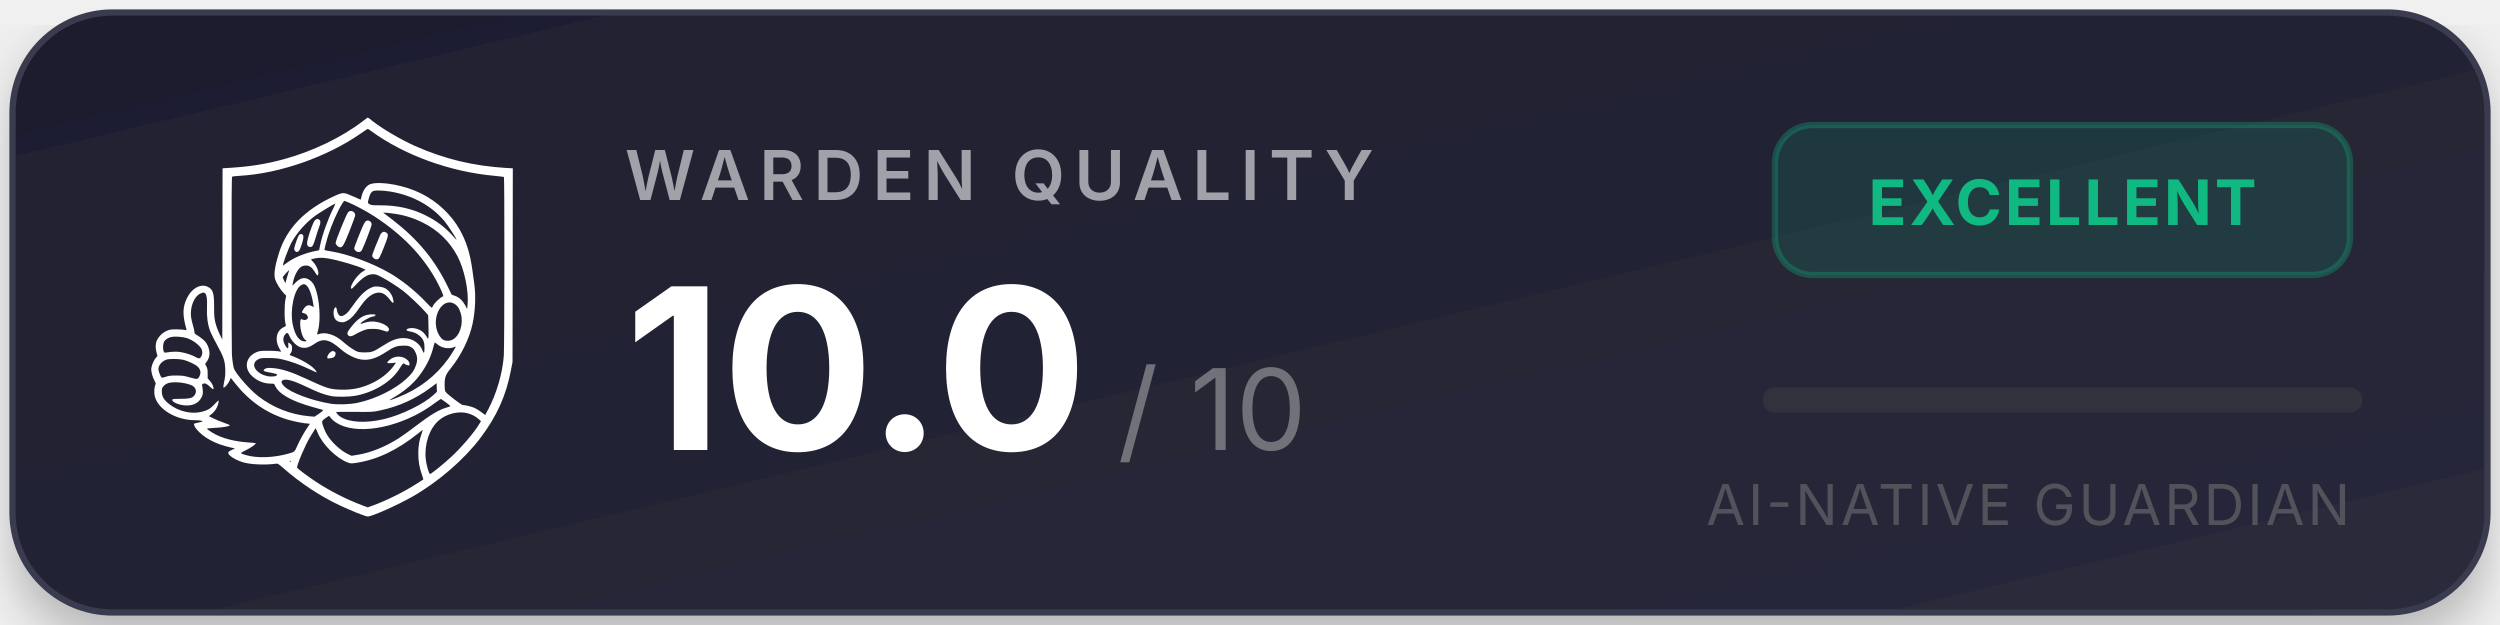
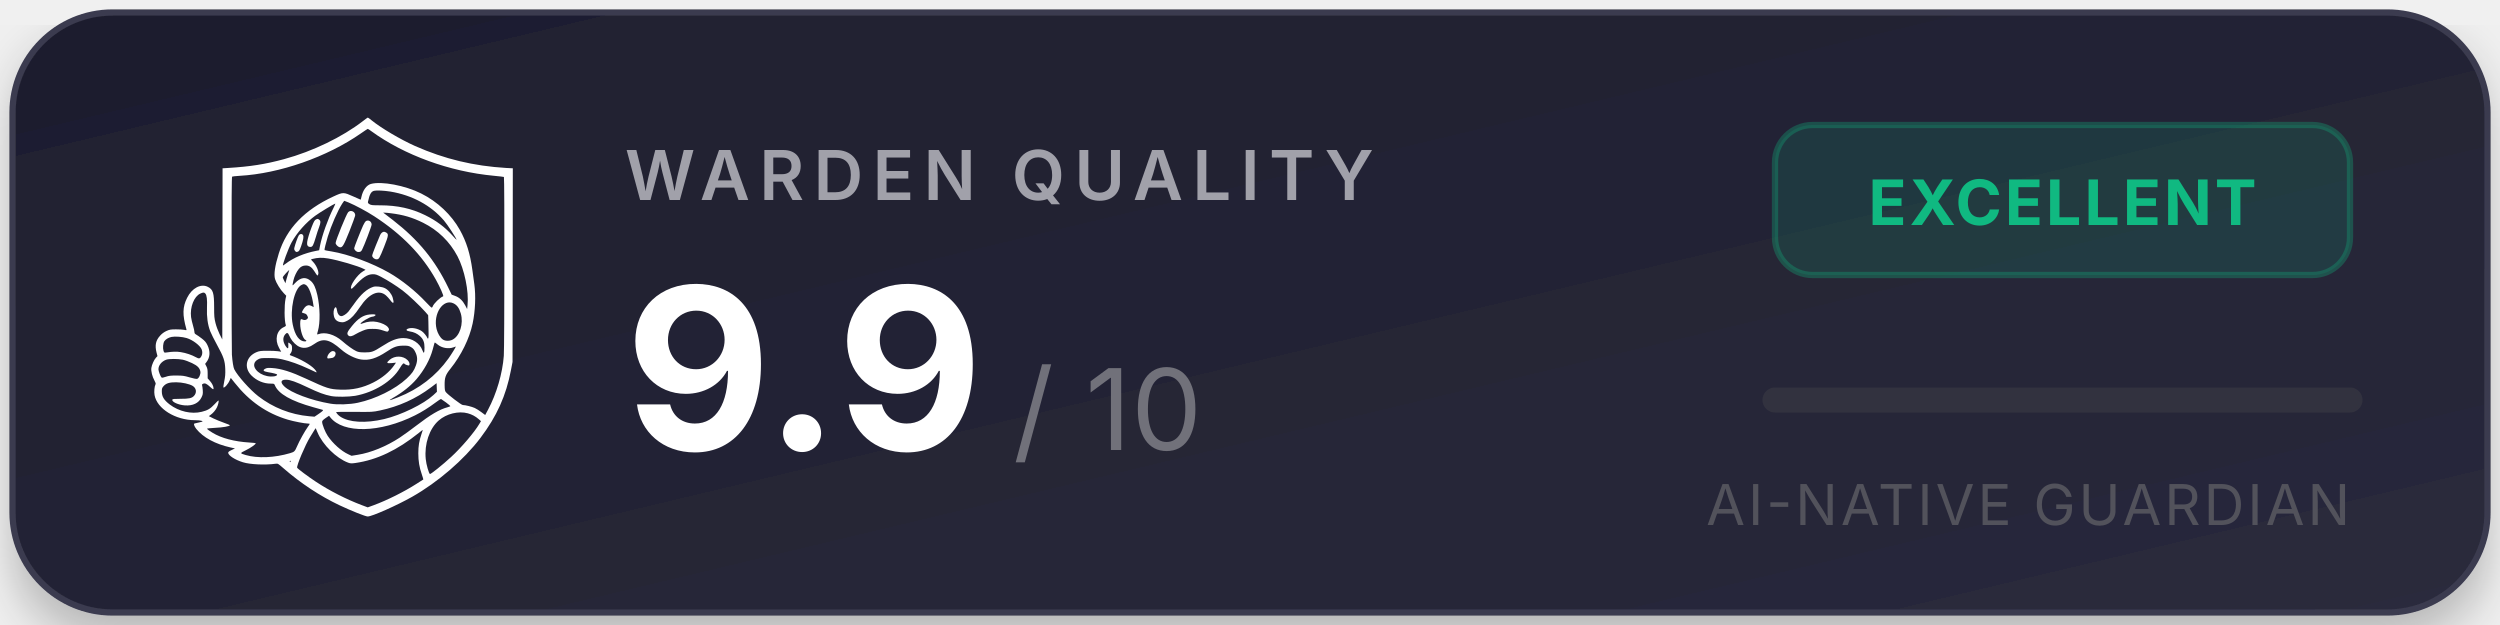
- <svg xmlns="http://www.w3.org/2000/svg" width="400" height="100" viewBox="0 0 400 100" fill="none" data-warden-score="10.0" data-warden-timestamp="1771631519" data-warden-signature="5f897d03189ba5f65433eeac57520798b69ca074f99701255a84770cf96e81dc">
-   <a href="https://warden.ai/verify?score=10.0&amp;sig=5f897d03189ba5f65433eeac57520798b69ca074f99701255a84770cf96e81dc&amp;ts=1771631519" target="_blank">
+ <svg xmlns="http://www.w3.org/2000/svg" width="400" height="100" viewBox="0 0 400 100" fill="none" data-warden-score="9.9" data-warden-timestamp="1771713777" data-warden-signature="09f59e26331572a5729d2369886bf3ea90938797a37a3c4654ed8b212ed1a3de">
+   <a href="https://warden.ai/verify?score=9.9&amp;sig=09f59e26331572a5729d2369886bf3ea90938797a37a3c4654ed8b212ed1a3de&amp;ts=1771713777" target="_blank">
    <defs>
      <filter id="shadow" x="-10%" y="-10%" width="120%" height="120%">
        <feDropShadow dx="0" dy="4" stdDeviation="4" flood-color="#000" flood-opacity="0.25" />
      </filter>
      <linearGradient id="cardGrad" x1="0" y1="0" x2="1" y2="1">
        <stop offset="0%" stop-color="#1e1e2e" />
        <stop offset="100%" stop-color="#2a2a3c" />
      </linearGradient>
      <linearGradient id="scoreGrad" x1="0" y1="0" x2="1" y2="0">
        <stop offset="0%" stop-color="#10B981" />
        <stop offset="100%" stop-color="#059669" />
      </linearGradient>
    </defs>
    <rect x="2" y="2" width="396" height="96" rx="16" fill="url(#cardGrad)" stroke="#3b3b4f" stroke-width="1" filter="url(#shadow)" />
    <g transform="translate(24, 18) scale(0.09)">
      <path fill="#ffffff" d="m378.5 15.3c-36.8 28.4-89.3 53.8-140.1 67.6-33.1 9-60.2 13.3-99.6 15.7l-9.8 0.6-0.2 152.1-0.3 152.2-4.8-9.5c-2.7-5.6-5.7-13.6-7.2-19.5-2.2-8.8-2.5-12.1-2.5-28.6 0-25-1.9-31.3-11.1-35.9-12.3-6.3-28.4 2.1-36.9 19.4-8.2 16.4-8.5 30.2-1.4 55.5 0.7 2.4 0.6 2.4-3.7 1.5-2.4-0.5-9.1-0.9-14.9-0.9-9.4 0.1-11.2 0.4-16.8 2.9-4.2 2-7.9 4.6-11.1 8.2-7.9 8.6-9.7 17-6.5 30l1.7 6.5-2.6 2.7c-3.4 3.5-7.5 12.7-8.3 18.3-0.8 5.7 1.7 15.6 5.5 22.4 2.1 3.8 2.6 5.6 1.9 6.8-1.9 3.5-2.8 13.1-1.7 19.1 4.3 24.2 37 44.5 71.6 44.6 5 0 10.4 0.5 12 1.1 2.7 1.2 2.7 1.2-3.2 2.6-3.3 0.8-7.1 1.6-8.3 1.9-2 0.4-2.3 0.9-1.7 3.2 0.3 1.5 2 4.5 3.7 6.6 12.2 15.3 33.9 27.1 61.1 33.1l7.8 1.7-6.1 2.9c-4.3 2-6 3.4-6 4.8 0 4.7 12.3 12.7 26.2 16.9 12.9 4 39.8 5.2 58.3 2.6 3.9-0.5 4.3-0.2 13.7 8 30.6 26.7 65 49.4 99.4 65.7 20.5 9.7 46.5 20.1 50.4 20.1 7.5 0.1 52-19.7 79-35 46-26.1 92.1-65.9 121.4-104.6 29.4-39 45.7-75.3 54.3-120.6l2.8-14.5 0.3-172.1 0.2-172.2-11.7-0.6c-58.1-3.5-109.5-15.8-162-39-25.6-11.4-60.2-31.8-77.1-45.5-3.4-2.8-6.5-5.1-7-5.1-0.4 0-4.3 2.9-8.7 6.3zm15.1 18c58.4 42.5 139.2 71.9 217.8 79.2 9.3 0.9 17.3 1.8 17.8 2.1 1.2 0.8 1 300.8-0.2 317.9-2.3 31.3-12.9 67.5-28.1 96l-5 9.3-6.7-5c-3.7-2.8-9-6.2-11.9-7.5-5.1-2.3-16.4-5.2-21.3-5.3-2.7-0.1-26.8-18.6-30.2-23.1-1.5-2-1.9-4.4-2-12-0.2-13.5 1.5-18.4 10.2-29.2 19.2-23.8 34-53.9 39.6-80.7 4.7-22.6 5.8-48.7 3-69.5-0.9-6.1-2.4-17.5-3.5-25.5-4-29.3-10.5-50.1-22.2-71.2-15-26.9-39.7-50.3-68.8-64.8-28.4-14.3-70.5-22.2-89.4-17-7.7 2.2-14.2 11.1-16.8 22.9-0.6 2.8-1.2 5.1-1.4 5.1-0.2 0-5.9-2.5-12.7-5.6-17.8-8-18.4-8.1-35.9 0-51.1 23.6-83.2 57-96.9 101.1-6.9 21.9-9.1 37.2-6.7 45.6 2.1 6.9 9.5 19 15.4 25l4.5 4.7-1.2 5.3c-2.5 11.7-2.3 39.8 0.5 47 0.4 1.1-0.6 2.1-3.5 3.4-13 5.9-16.7 22.3-8.5 37.1l3.7 6.7-5.8-0.9c-3.3-0.5-11.7-0.9-18.9-0.8-10.9 0-13.9 0.4-18.5 2.2-19.2 7.6-23.8 27.5-9.7 41.7 9.4 9.3 21.6 14.5 34.3 14.5 5.9 0 6.2 0.1 7.4 3 6.3 15.1 28.8 28 68.5 39 8.3 2.4 15.6 4.4 16.4 4.6 1.9 0.6 0.3 2.2-7.6 7.6l-6.8 4.6-9.5-0.8c-32.8-2.9-64.6-15.4-90.6-35.7-14.6-11.3-36.9-36.3-42.6-47.8-1.6-3.1-3.3-13.9-4.2-26-0.3-3.9-0.6-76.5-0.6-161.4-0.1-113.6 0.2-154.6 1-155.1 0.6-0.4 6.5-1 13.1-1.4 71.3-4 155.7-33.5 215.9-75.5 6.3-4.4 11.8-8 12.1-8 0.4-0.1 3.3 1.8 6.5 4.2zm33.9 107.3c38.5 6.4 71.8 24.4 95 51.3 6 6.9 22.4 32.1 22.5 34.3 0 0.4-3.3-2.9-7.3-7.5-13.4-15-28.8-26.5-48.6-36.2-24.4-12-49.3-17.4-79.6-17.5-14.2 0-16.4-0.2-19.3-2-2.7-1.7-3.1-2.4-2.6-4.7 2.8-13.1 5.5-17.7 10.7-19.1 4.2-1.1 18-0.4 29.2 1.4zm-74.4 19.4c11.8 4.9 32.5 16 45.4 24.4 49.3 32.1 85.1 68.8 109.5 112.4 7.4 13.2 14.6 29.5 13.2 30-5.5 1.8-17.1 13.1-18.7 18.2-0.4 1.1-1.2 1.9-1.8 1.9-0.7-0.1-5-4.2-9.7-9.3-18.3-19.7-43.8-40.1-66-52.8-29.9-17.1-72.8-33-102.3-37.8-6.6-1.1-12.2-2.1-12.4-2.4-0.6-0.6 2.4-12.9 5.8-24.1 6.1-19.7 17.4-45.6 25.5-58.3 1.9-2.8 3.5-5.2 3.8-5.2 0.2 0 3.6 1.4 7.7 3zm-26.7 9.2c-10.1 20.1-20.4 49-24.1 67.4l-1.6 8.3-5.6 1.1c-20.8 4.1-40.1 12.2-53.5 22.5-2.6 1.9-4.8 3.5-5 3.5-1.9 0 9.3-30.3 15.1-41 9.3-17.1 25.8-35.7 42.1-47.5 7.8-5.7 33.8-21.4 35.5-21.5 0.4 0-0.9 3.3-2.9 7.2zm101.6 9.9c22.3 2.7 38.4 7.5 57.5 16.9 26.5 13.2 47.3 33.4 61.1 59.5 12.4 23.4 20.5 62.8 17.9 87l-0.7 6.9-3.5-6.7c-4.5-8.4-10.3-13.9-18-16.7l-6-2.2-6.1-12.6c-23.4-48.6-52.8-84.6-98.4-120-7-5.5-13.8-10.6-15-11.5l-2.3-1.6h2.5c1.4-0.1 6.4 0.4 11 1zm-111.3 80.4c17.8 2.9 53.5 13.4 63.7 18.7l2.8 1.5-4.4 2.6c-10.5 6.1-24.8 27.1-21 30.9 0.6 0.6 2.7-1 5.8-4.4 14.3-15.6 22.9-21.2 32.6-21.3 4.8 0 6.9 0.7 14.5 4.6 11.7 6.2 26.7 15.6 38.3 24.3 9.9 7.4 31.3 27.6 40.3 37.9l5.2 6 0.4 11.6c0.6 19.6 0.5 29-0.3 29.8-0.5 0.4-1.1 0.3-1.3-0.4-1.2-3.5-6.8-10.4-10.2-12.6-7.3-4.9-17.6-6.8-24-4.6-5 1.8-3.7 4.2 2.8 5.1 7.1 1.1 12.9 3.7 17.9 8.2 6 5.4 8.2 11 8.2 20.3 0 10.3-1.2 12-3.6 5.3-4.7-13-18.6-22-33.9-22-11.4 0-21.7 4-38.2 14.7-15.1 9.7-18.2 10.8-30.3 10.8-8.7-0.1-11.3-0.4-15.4-2.3-5.6-2.6-16-10-25.1-18-13.4-11.7-30.3-16.6-42.2-12.1-2.7 1-2.7 0.8-0.8-5.7 4.3-14.8 3.9-42-1-63.9-3-13.1-6.2-20.1-11.5-24.9-8.9-8-18.3-6.8-28.3 3.8-5.2 5.6-5.1 5.9-2.6-5.4 1.4-6.4 5.6-15.3 9.5-19.9 3.5-4.3 7.4-6.1 12.7-6.1 5.7 0 10.2 3 14.4 9.5 6.2 9.6 5.8 9.2 7.1 6.9 2.3-4.3-2.4-16.2-9.1-23.1-4-4.2-4-4.2-1.6-4.8 10.5-2.6 17.1-2.9 28.6-1zm-71.8 29.2c-1.5 4.9-3.1 10.1-3.4 11.8l-0.7 3-2.3-4.5c-1.3-2.5-2.4-5.2-2.5-6.1 0-1.2 10.5-12.8 11.6-12.9 0.1 0-1.1 3.9-2.7 8.7zm32 17.7c5.3 2.8 11 17.6 13.5 35.4l0.6 4.2-3.7-2c-4.2-2.2-7.6-1.8-11.1 1.4-2.1 1.8-6.2 8.5-6.2 10 0 0.3 1.8 1 4 1.6 3.2 0.8 4.5 1.9 5.7 4.5 1.6 3.3 1.5 3.6-0.2 5.5-2 2.2-5.5 2.6-8.7 0.9-2.9-1.5-3.8 0.2-3.8 7.6 0 11.9 5 27.1 9.5 28.9 2.4 0.9 1.7 2.6-1 2.6-10 0-17.7-10.5-21.7-29.8-5.5-26.4 2.8-64.3 15.4-70.5 4.1-2 4.2-2 7.7-0.3zm-178.6 15.4c2.7 2.9 3.6 10.7 3 25.2-0.7 16.2 1.3 30.3 5.8 42 1.6 4.1 7 14.9 12 24 11.9 21.7 14.1 28.2 14.7 43 0.3 9.1-0.1 13.7-1.8 21.9-1.1 5.7-1.9 10.6-1.6 10.8 1.7 1.7 8.5-5.8 11.4-12.8l1.8-4.1 7 8.8c26.1 33 56.7 54.2 94.5 65.5 10.4 3.1 29.9 6.9 35.7 6.9 1.7 0 3.2 0.3 3.2 0.6 0 0.4-1.5 2.7-3.4 5.3-5.2 7.2-15 24.7-19.1 34.4-4 9.2-4.7 10-12.4 12.3-28 8.3-58.1 9.5-79.1 3.3-10.5-3.1-10.5-3.2 0.2-8.4 8.8-4.3 17.8-10.6 17.8-12.4 0-0.4-5.1-1.1-11.4-1.4-26.4-1.6-49.7-7.7-65.5-17.4-5.2-3.2-9.6-6.3-9.8-6.9-0.2-0.7 4.4-1.3 14.4-1.8 13.7-0.6 26.3-2.8 26.3-4.6 0-0.4-4.8-2.4-10.7-4.5-6-2.1-14.4-5.6-18.8-7.7l-7.9-4 2.9-2.1c4.7-3.3 8.9-8.3 11.4-13.3 2.3-4.5 4-12.4 2.7-12.4-0.4 0-3.4 2.9-6.8 6.6-7.6 8.1-12.2 10.9-22.9 13.5-18.1 4.6-40.7-0.6-57-13.1-10.3-8-13.8-13.9-13.9-23.2 0-5 0.4-6.2 3-9.2 4.7-5.3 10.6-7.1 22.5-7 10.7 0.1 23.5 2.9 29.3 6.4 6.7 4.1 7.8 12 2.4 17.8-3.9 4.2-8.7 5.2-24.3 5.2-10.8 0-13.8 0.3-14.2 1.4-1.5 3.9 10.6 9.5 22.3 10.3 14.1 1 24.6-4 29.5-14.1 2.4-4.9 2.7-6.4 2.3-12.8-0.3-4-0.8-8-1.2-8.9-0.5-1.1 0.1-1.9 1.9-2.7 3.2-1.5 6.3-0.1 12.6 5.8 4.5 4.2 5.9 4.8 5.9 2.7 0-3.7-2.5-9-6.3-13.3l-4.2-4.8v-8.5c0-7-0.5-9.4-2.3-12.9l-2.2-4.3 2.5-3.3c6.4-8.5 7-19.1 1.5-30.3-2.5-5-4.5-7.3-9.9-11.5-3.8-2.9-8.3-6.1-10-7-2.4-1.3-3.1-2.4-3.1-4.6 0-1.6-1.1-6.6-2.5-11.3-1.4-4.6-3-11.5-3.5-15.2-2.2-17.6 5.3-36.8 16.5-41.8 5.1-2.3 6.8-2.4 8.8-0.1zm441.7 17.7c6 3.1 9.8 8.4 12.5 17.7 5.3 18.3-1.8 40.4-15 46.8-5.6 2.7-13.1 2.4-17.3-0.7-4.5-3.3-8.8-10.7-10.7-18.3-6.7-27.2 11.9-55 30.5-45.5zm-292.5 57c0.9 2.5 3.5 6.8 5.6 9.6 11.2 14.1 23.9 16.1 38.2 5.9 16.1-11.6 27.2-9.4 48.7 9.4 10.1 8.9 24.6 16.2 35.2 17.7 14.3 2.1 27.1-1.9 45.2-13.8 13.2-8.8 18.6-10.7 30.1-10.8 8.1 0 9.5 0.3 13.7 2.7 3.6 2.2 5.3 4.1 7.4 8.5 4 8 4.3 14.9 1.1 24-3.3 9.3-6.8 14.3-16.4 23.3-20.2 18.9-55.6 36.4-86.8 43-14.3 3.1-36.2 3.8-48.9 1.6-34.1-5.8-70-19.3-81.8-30.6-7.6-7.3-6.4-12 2.9-12 7.3 0 17.7 3.7 39.3 14 18.6 8.9 29.2 12.8 41 15.1 9 1.8 31.5 1.5 42.6-0.4 34-6.1 65.8-25.8 79.7-49.5 4.5-7.6 6.7-9.6 8.2-7.3 0.3 0.5 2.2 1.5 4.1 2.1 2.8 1 3.8 1 4.4 0.1 1.2-2-0.1-5.9-2.9-8.7-8.1-8.3-22.9-8.6-32.1-0.7-6.3 5.4-5.5 6.6 3.7 5.8l7.6-0.8-3.4 4.9c-8.3 11.8-21.6 22.7-36.9 30.4-19 9.6-37.2 13.5-58.5 12.7-19.4-0.7-23.7-2.1-61.2-19.5-26.2-12.2-44.4-17.9-59.8-18.9-7.4-0.5-9.7-0.3-12.4 1.1-5.4 2.8-3.8 4.8 4.9 6.3 9.3 1.5 16 3.3 16 4.3 0 3.1-9 4.4-17.8 2.6-8.4-1.7-15.7-6-19.9-11.5-5.4-7-3.8-14.2 4-18.3 3.8-2.1 5.6-2.3 18.2-2.3 11 0 16.3 0.5 24.4 2.3 14 3.2 30.6 9.1 46.9 16.8 7.4 3.5 13.6 6.4 13.8 6.4 1.2 0 0-2.4-2.8-5.5-6.6-7.6-25.8-18.6-43.1-24.8-1.7-0.7-1.7-0.9 0.5-3.9 1.7-2.5 2.3-4.7 2.3-8.6 0-4.6-0.4-5.7-2.8-7.8-1.5-1.3-3.1-2.4-3.5-2.4-0.4 0-0.6 2.1-0.3 4.6 0.5 6.8-1.1 7.3-4.9 1.5-4.9-7.8-5.3-14.9-0.9-20.4 3.1-4 5.3-3.5 7.4 1.8zm-182.3 4.5c10.9 3.3 24.1 13.4 26.7 20.3 1.5 4 1.4 8.3-0.4 11.7-2.5 4.8-4.4 5.2-10 2-7.1-4-17.7-7.6-26.8-9-7.2-1.2-14.6-1-25.3 0.6-4.1 0.6-4.2 0.6-5.4-3.1-1.5-4.7-0.8-13.4 1.5-16.9 2.3-3.4 7.4-6.5 12.7-7.6 6.2-1.3 19.5-0.3 27 2zm446 11.4c7.3 6.2 19.2 8.4 28.3 5.1 2.2-0.8 4.1-1.5 4.2-1.5 0.7 0-8 14.2-13.1 21.3-22.2 31.1-52.5 54.4-89.6 69-16.4 6.5-19 6.7-8.8 0.9 16.8-9.6 31.3-21.2 41.6-33.2 13.7-16.1 24-34.9 28.8-52.7 3.4-12.7 3.2-12.3 4-12.3 0.3 0 2.4 1.6 4.6 3.4zm-452.8 27.1c3.8 0.8 11.1 3.5 16.3 6 9.9 4.8 13.6 8.6 14.9 15.1 0.8 4.4-2.6 12.1-5.8 12.9-1.4 0.4-7-0.7-13.3-2.6-9.8-2.9-12.4-3.2-23.5-3.3-10.5 0-13.5 0.4-18.8 2.2-4.9 1.7-6.7 2-7.8 1.2-1.7-1.5-5.4-11.3-5.4-14.5 0-7 5.6-14 13.8-17 5-1.8 21-1.8 29.6 0zm445.5 62.8c-17.3 16-57.2 35.5-87.5 42.7-33.3 7.9-63 6.1-78.5-4.6-3.4-2.3-6.9-6.3-6.9-7.9 0-0.3 14.5-0.4 32.3-0.3 32 0.3 32.3 0.3 45.7-2.5 33.2-7 63.6-20.7 90.3-40.8l10.2-7.7 0.3 7.7 0.3 7.6zm22.4 13.2c4.2 3.2 7.7 6.1 7.7 6.5 0 0.3-2.1 1.2-4.7 1.9-14.5 3.8-30.6 13.3-55.8 32.7-9.6 7.4-22.9 17-29.7 21.5-23.6 15.4-51.1 26.7-74.4 30.4l-11.1 1.8-5.8-2.7c-12.3-5.6-27.4-19.1-36.5-32.6-4.4-6.5-10-20.4-10-25 0-1.9 1.4-3.4 6.1-6.7l6.2-4.2 2.1 2.7c23 29.3 88.6 27.8 150.8-3.4 12-6 24.2-13.6 35.8-22.3 5.2-3.9 9.9-7 10.5-6.7 0.5 0.2 4.5 3 8.8 6.1zm38.8 19.3c7.4 2.1 13.5 5.3 19.3 10.4l4 3.5-2.8 4.7c-8.7 14.9-32.4 42.7-50.5 59.2-14.7 13.6-36 30.6-37.4 30.1-1.9-0.6-6.6-17-7.5-26.6-2.7-26.7 6.5-54.1 23.1-68.6 13.7-12 35.2-17.3 51.8-12.7zm-267.3 33.9c9.1 22 33.4 46 54.4 53.8 4.2 1.5 5.7 1.6 13 0.6 37.9-5.4 74.6-22.8 112.6-53.4 3.9-3.2 7.2-5.7 7.2-5.4 0 0.2-1.1 3.6-2.5 7.7-4 11.7-5.5 21-5.5 33.8 0 13.8 1.8 24.9 6.2 37.5 1.6 4.9 2.9 9 2.7 9.1-0.2 0.2-5.6 3.6-11.9 7.6-22.3 14.3-52.6 29.4-76.2 38.1l-10.7 3.9-10.4-3.9c-27.4-10.3-57.6-25.7-81.8-41.7-14-9.2-32.6-23.2-33.3-24.9-1.3-3.4 14.4-40.6 23-54.5 8.7-14.2 9.8-15.9 10-15.7 0.1 0.1 1.5 3.5 3.2 7.4zm-47.8 51.9c0 0.8-0.5 1.2-1 0.9-0.6-0.4-0.8-1.1-0.5-1.6 0.9-1.4 1.5-1.1 1.5 0.7z" />
      <path fill="#ffffff" d="m352.3 177.2c-3.2 3.5-22.3 50.4-22.3 54.8 0 2.6 4 6.8 7.1 7.5 4.9 1.2 7-2.4 17.4-28.3 5.3-13.4 9.9-25.9 10.2-27.7 1.1-6.8-7.8-11.3-12.4-6.3z" />
      <path fill="#ffffff" d="m383.7 193.1c-0.9 0.6-3.1 4-4.8 7.7-4.8 10.6-15.9 38.7-15.9 40.4 0 3.1 4 6.8 7.3 6.8 3.8 0 5-0.7 6.7-4 3.8-7.2 17-41.9 17-44.7 0-5.7-5.5-9-10.3-6.2z" />
      <path fill="#ffffff" d="m412.4 213.5c-1.2 0.8-2.7 2.9-3.4 4.7-0.8 1.8-4.2 10.2-7.7 18.6-3.5 8.4-6.3 16.3-6.3 17.6 0 3.2 4 6.6 7.8 6.6 4.2 0 5.1-1.5 13.4-22.3 8.1-20.5 8.4-22.8 3.1-25.6-2.9-1.5-4.4-1.4-6.9 0.4z" />
      <path fill="#ffffff" d="m295.3 190c-2.5 1-4.1 3.8-7.9 13.6-4.1 10.7-7.3 21.4-8 26.7-0.8 5.7 1.2 8.7 5.7 8.7 3.9 0 5.2-2.4 9.5-16.8 1.9-6.6 4.6-14.9 6-18.3 3-7.9 3.1-11.3 0.2-13.3-2.5-1.8-2.5-1.8-5.5-0.6z" />
      <path fill="#ffffff" d="m264.5 218.4c-1.7 2.5-6.8 16.8-7.9 22.2-0.5 2.3-0.2 3.7 1.3 5.5 1.6 2 2.3 2.2 4.7 1.4 2.5-0.9 3.3-2.3 6.1-10 3.9-11.1 4.9-16.6 3.4-19.4-1.6-2.9-5.6-2.7-7.6 0.3z" />
      <path fill="#ffffff" d="m397 309.9c-11.5 3.8-22 13.1-34 30.1-4.1 5.8-8.7 12.1-10.3 14-3.6 4.3-9.4 8-12.5 8-3.7 0-6.9-4-7.7-9.8-0.8-5.8-2.2-7.4-4.1-4.8-2.1 2.9-2.7 9.3-1.4 14.7 1.5 6.4 5.9 10 12.9 10.7 4.1 0.4 5.9-0.1 11.2-2.9 6.8-3.7 12.8-10.2 22.4-24.4 16-23.8 33.4-31.4 46.1-20.2 2 1.7 5.4 5.5 7.6 8.4 5.6 7.6 7.3 5.8 4.3-4.4-2.1-7-7.6-13.8-13.7-16.9-5.4-2.7-16.2-4-20.8-2.5z" />
      <path fill="#ffffff" d="m390.3 359.1c-11.2 1.1-20.4 7.1-31.1 20.3-8.8 10.8-9.9 13.7-6.5 17.1 2.3 2.3 6.7 1.5 12.8-2.4 2.7-1.7 8.5-4.5 13-6.3 7-2.8 9.2-3.2 17.5-3.1 7.6 0 11.2 0.5 17.9 2.7 8.1 2.7 8.5 2.7 9.8 1 1.8-2.4 1.6-3.7-0.8-6.8-2.9-3.7-10.8-7.5-19.2-9.2-7.8-1.7-17.2-0.8-24.7 2.2-2.3 0.9-4.3 1.4-4.6 1.1-1.7-1.7 16.4-12.7 21-12.7 2.2 0 5.6-1.8 5.6-2.9 0-1.3-3.9-1.7-10.7-1z" />
      <path fill="#ffffff" d="m320.2 426.5c-3.3 2.7-5.7 7.7-4.9 9.9 0.4 1 1.5 1.2 4.9 0.5 2.4-0.4 4.6-0.8 4.9-0.9 0.3 0 1.5-0.9 2.7-2 2.8-2.6 2.9-7.5 0.3-9-3-1.5-4.7-1.2-7.9 1.5z" />
    </g>
    <text x="100" y="32" fill="#a1a1aa" font-family="system-ui, -apple-system, Segoe UI, sans-serif" font-size="11" font-weight="600" letter-spacing="1.5" style="text-transform: uppercase;">WARDEN QUALITY</text>
    <text x="100" y="72" fill="#fff" font-family="system-ui, -apple-system, Segoe UI, sans-serif" font-weight="700">
-       <tspan font-size="36">10.0</tspan>
+       <tspan font-size="36">9.9</tspan>
      <tspan font-size="18" fill="#71717a" font-weight="400" dx="2">/ 10</tspan>
    </text>
    <rect x="284" y="20" width="92" height="24" rx="6" fill="#10B981" fill-opacity="0.15" stroke="#10B981" stroke-opacity="0.3" stroke-width="1" />
    <text x="330" y="36" fill="#10B981" font-family="system-ui, -apple-system, Segoe UI, sans-serif" font-size="10" font-weight="700" text-anchor="middle" letter-spacing="0.5">EXCELLENT</text>
    <line x1="284" y1="64" x2="376" y2="64" stroke="#3f3f46" stroke-width="4" stroke-linecap="round" stroke-opacity="0.5" />
-     <line x1="284" y1="64" x2="376.0" y2="64" stroke="url(#scoreGrad)" stroke-width="4" stroke-linecap="round" />
+     <line x1="284" y1="64" x2="375.089" y2="64" stroke="url(#scoreGrad)" stroke-width="4" stroke-linecap="round" />
    <text x="376" y="84" fill="#52525b" font-family="system-ui, -apple-system, Segoe UI, sans-serif" font-size="9" text-anchor="end" letter-spacing="0.5">AI-NATIVE GUARDIAN</text>
  </a>
</svg>
